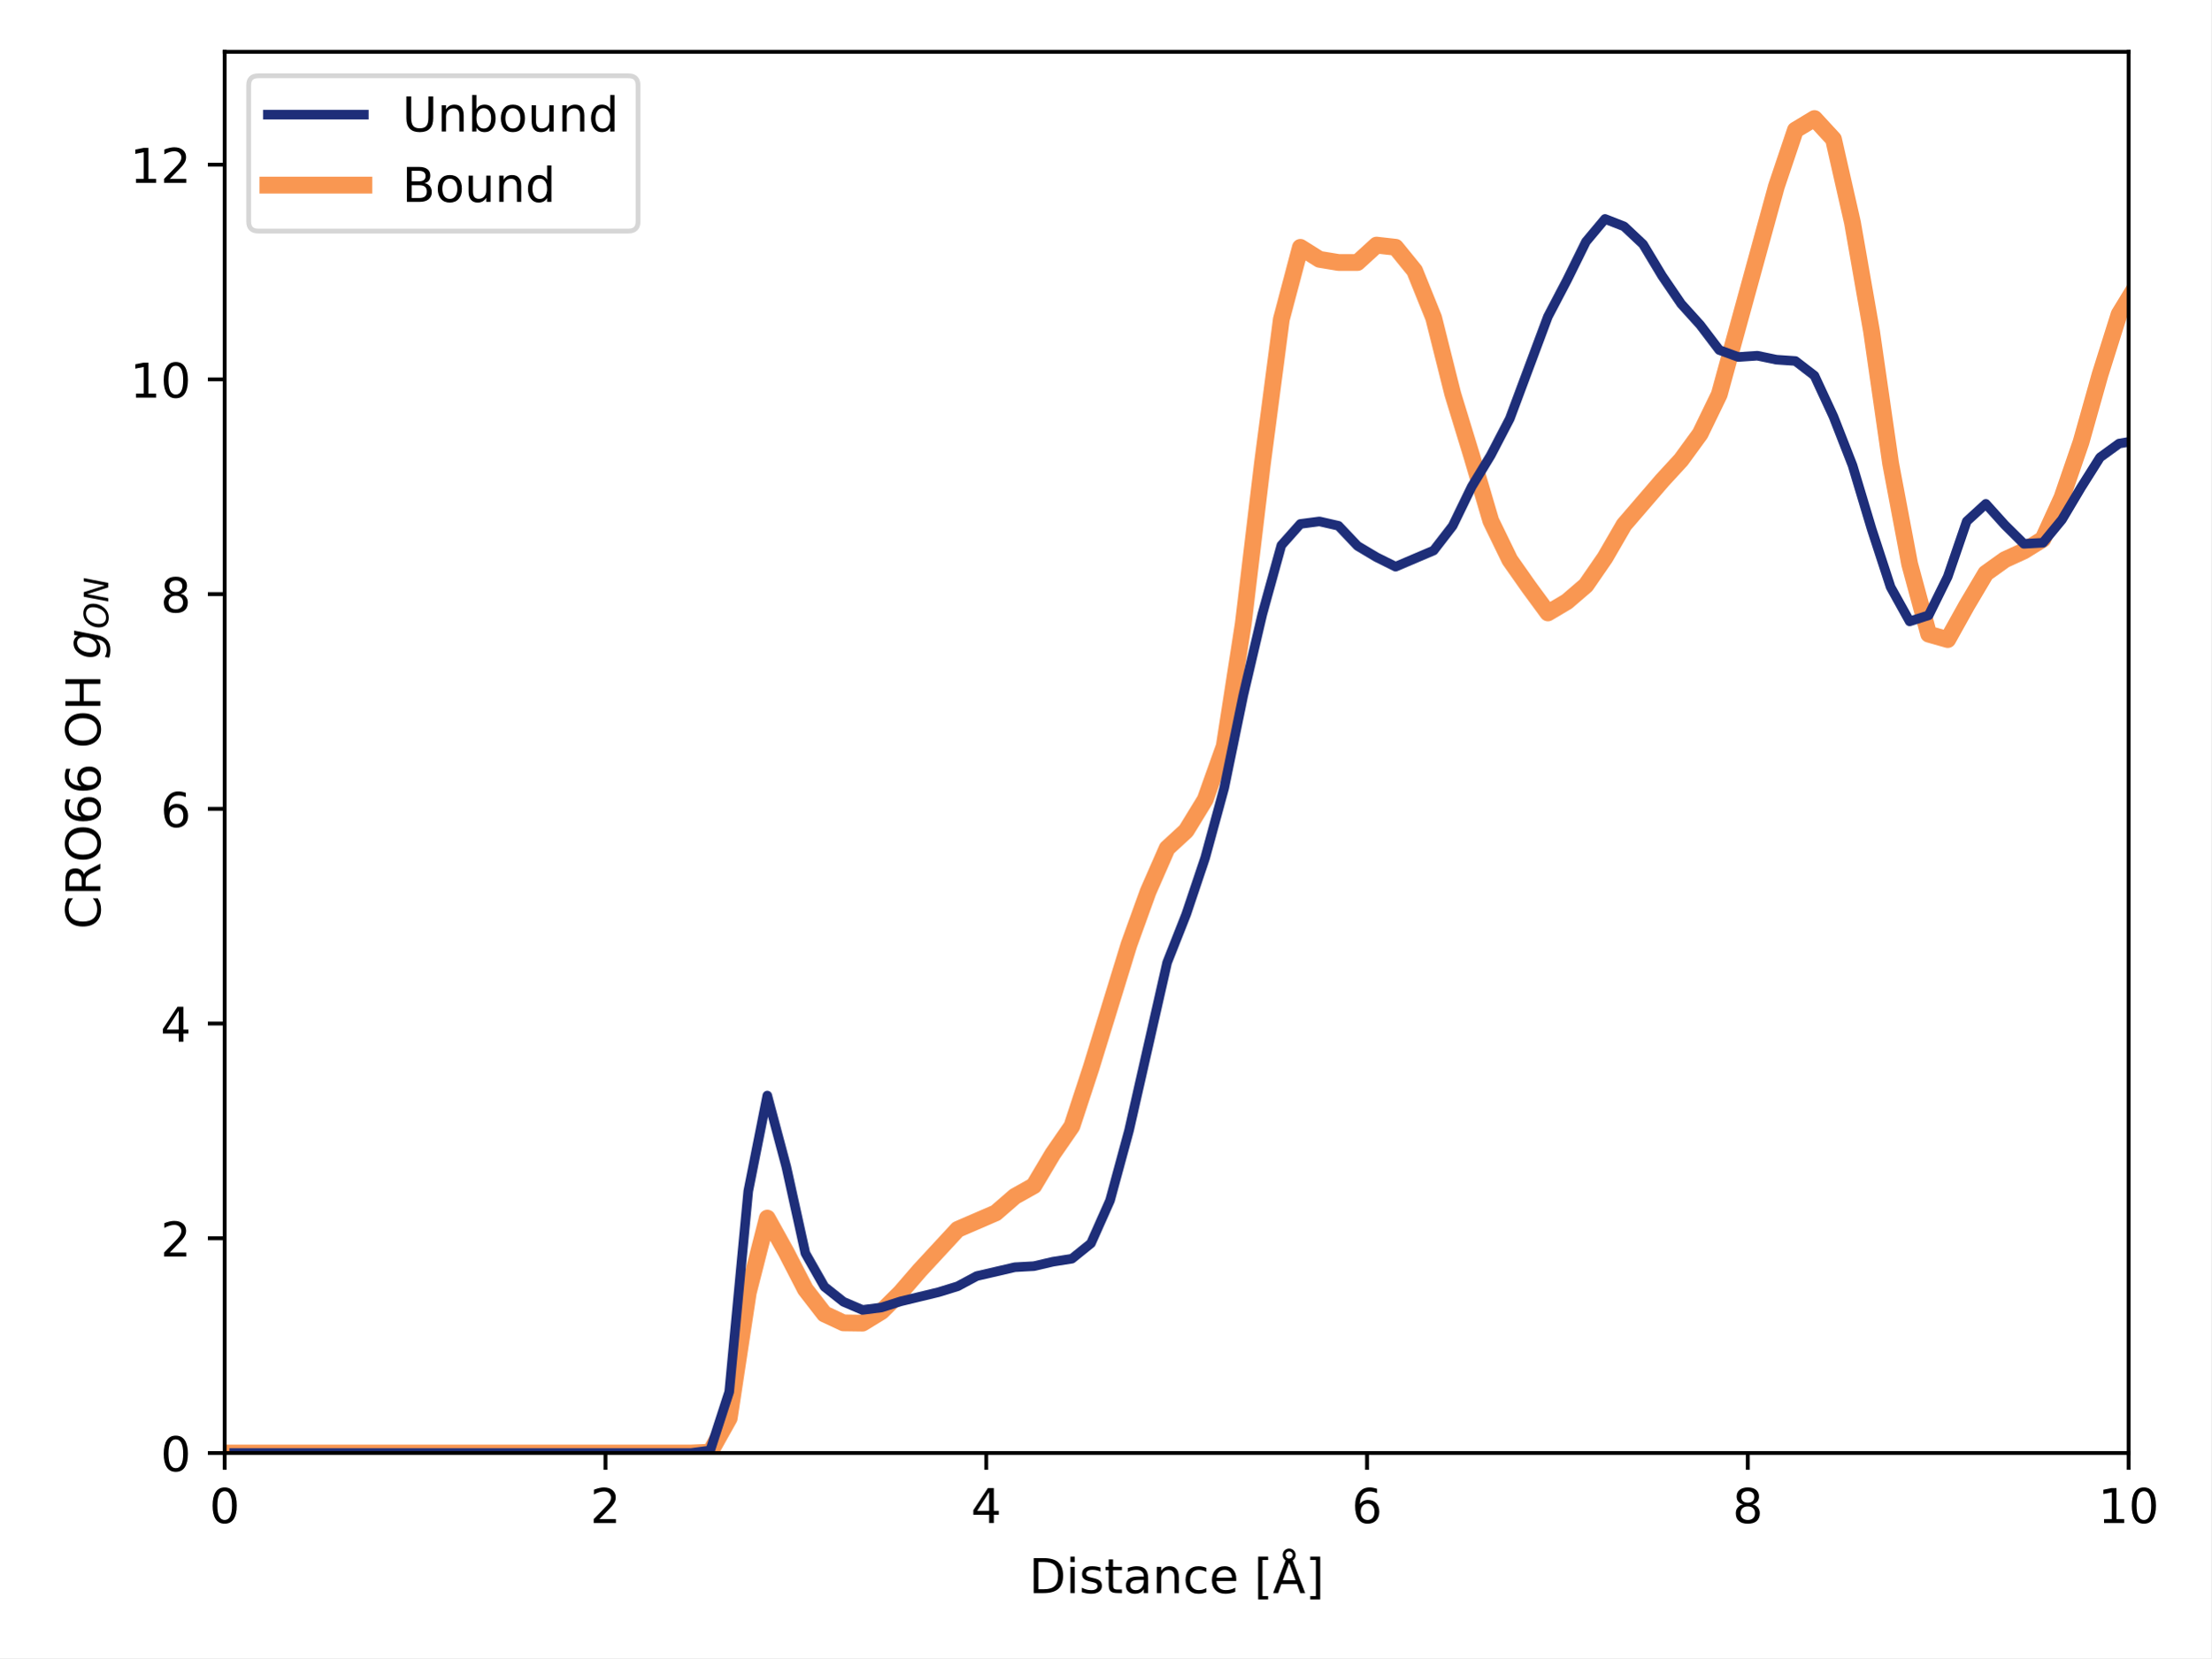
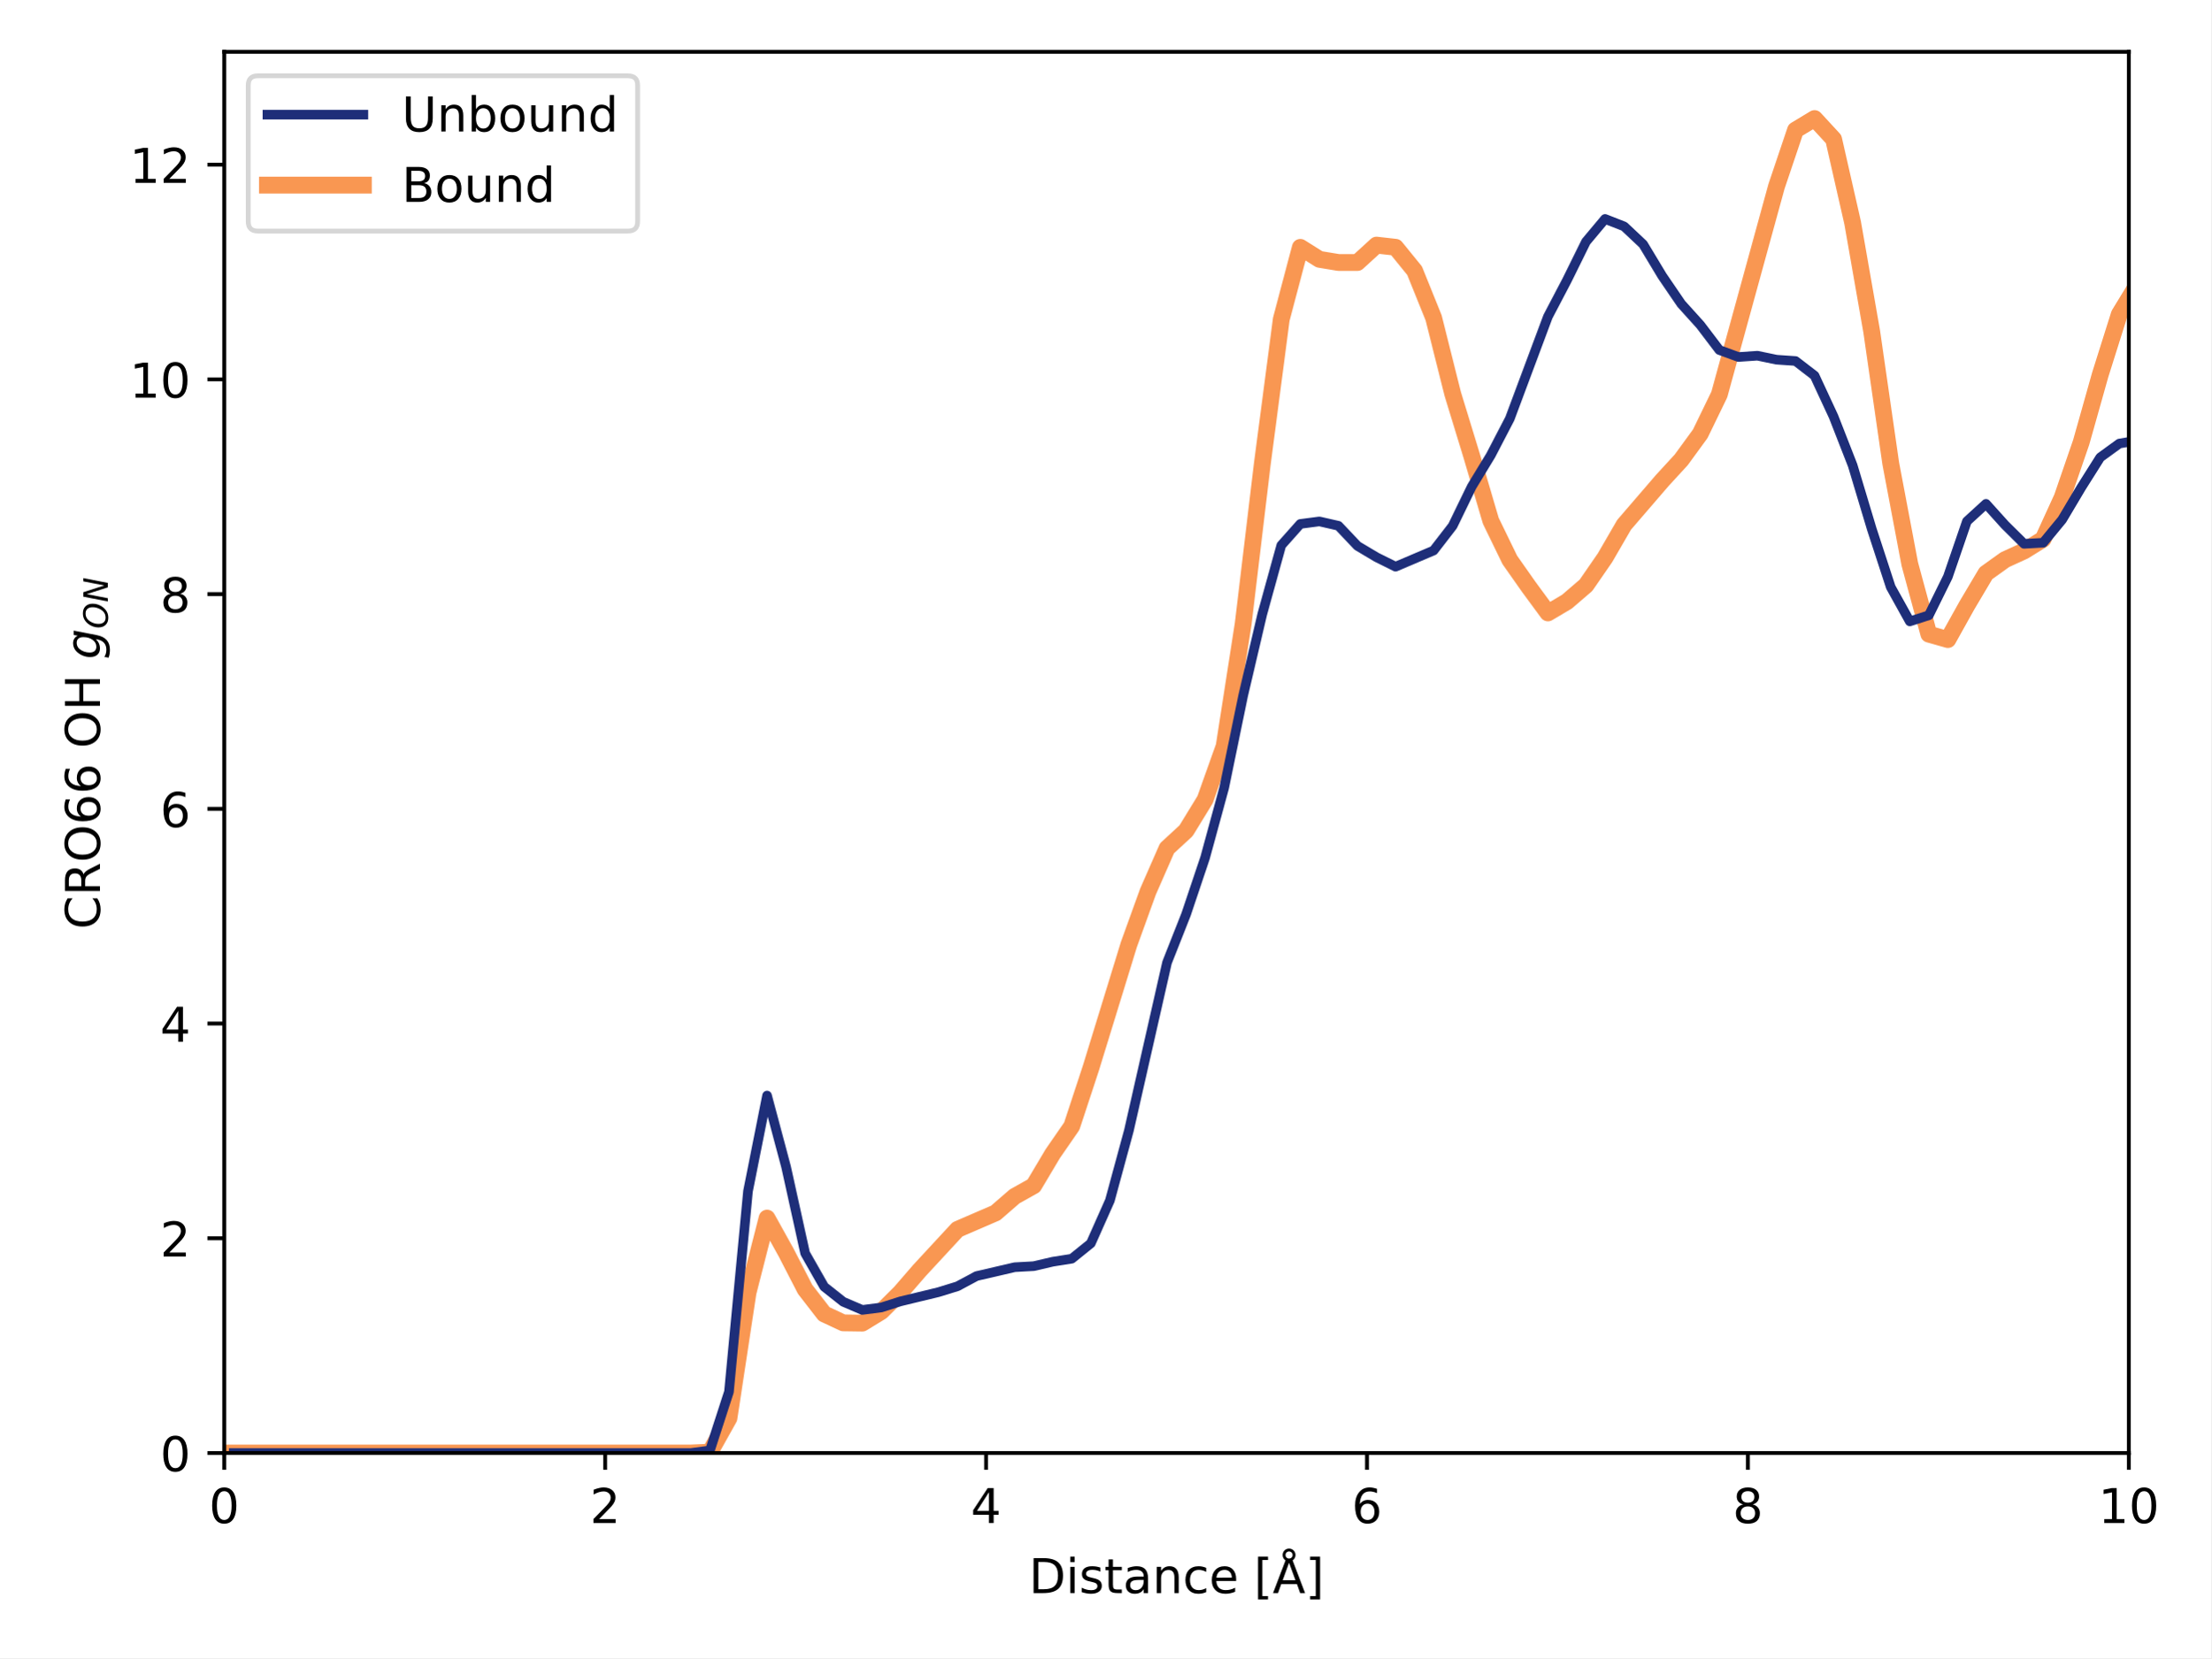
<svg xmlns="http://www.w3.org/2000/svg" xmlns:xlink="http://www.w3.org/1999/xlink" width="460.8pt" height="345.6pt" viewBox="0 0 460.8 345.6" version="1.1">
  <defs>
    <style type="text/css">*{stroke-linejoin: round; stroke-linecap: butt}</style>
  </defs>
  <g id="figure_1">
    <g id="patch_1">
      <path d="M 0 345.6  L 460.8 345.6  L 460.8 0  L 0 0  z " style="fill: #ffffff" />
    </g>
    <g id="axes_1">
      <g id="patch_2">
-         <path d="M 46.82 302.853  L 443.61 302.853  L 443.61 10.8  L 46.82 10.8  z " style="fill: #ffffff" />
+         <path d="M 46.73 302.853  L 443.655 302.853  L 443.655 10.8  L 46.73 10.8  z " style="fill: #ffffff" />
      </g>
      <g id="line2d_1">
-         <path d="M 48.804 302.853  L 144.034 302.853  L 148.001 302.691  L 151.969 295.59  L 155.937 269.451  L 159.905 253.896  L 163.873 261.054  L 167.841 268.748  L 171.809 273.872  L 175.777 275.728  L 179.745 275.786  L 183.713 273.362  L 187.68 269.406  L 191.648 264.818  L 199.584 256.239  L 207.52 252.809  L 211.488 249.364  L 215.456 247.143  L 219.424 240.471  L 223.392 234.728  L 227.359 222.662  L 235.295 196.847  L 239.263 185.861  L 243.231 176.808  L 247.199 173.15  L 251.167 166.668  L 255.135 155.528  L 259.103 130.009  L 263.071 96.799  L 267.038 66.546  L 271.006 51.552  L 274.974 54.046  L 278.942 54.707  L 282.91 54.711  L 286.878 51.084  L 290.846 51.534  L 294.814 56.42  L 298.782 66.252  L 302.75 82.074  L 306.717 95.043  L 310.685 108.543  L 314.653 116.707  L 318.621 122.355  L 322.589 127.751  L 326.557 125.397  L 330.525 121.986  L 334.493 116.233  L 338.461 109.383  L 346.396 100.162  L 350.364 95.84  L 354.332 90.398  L 358.3 82.219  L 370.204 38.876  L 374.172 27.103  L 378.14 24.707  L 382.108 29.012  L 386.075 46.445  L 390.043 69.092  L 394.011 96.589  L 397.979 117.565  L 401.947 132.181  L 405.915 133.302  L 409.883 126.18  L 413.851 119.491  L 417.819 116.648  L 421.787 114.833  L 425.754 112.37  L 429.722 103.692  L 433.69 92.163  L 437.658 78.082  L 441.626 65.497  L 445.594 58.989  L 449.562 60.57  L 453.53 67.476  L 457.498 75.837  L 461.466 83.194  L 461.8 83.324  L 461.8 83.324  " clip-path="url(#p60ccd5b3e9)" style="fill: none; stroke: #f99752; stroke-width: 3.5; stroke-linecap: square" />
+         <path d="M 48.715 302.853  L 143.977 302.853  L 147.946 302.691  L 151.915 295.59  L 155.884 269.451  L 159.854 253.896  L 163.823 261.054  L 167.792 268.748  L 171.761 273.872  L 175.731 275.728  L 179.7 275.786  L 183.669 273.362  L 187.638 269.406  L 191.608 264.818  L 199.546 256.239  L 207.485 252.809  L 211.454 249.364  L 215.423 247.143  L 219.392 240.471  L 223.362 234.728  L 227.331 222.662  L 235.269 196.847  L 239.239 185.861  L 243.208 176.808  L 247.177 173.15  L 251.146 166.668  L 255.116 155.528  L 259.085 130.009  L 263.054 96.799  L 267.023 66.546  L 270.993 51.552  L 274.962 54.046  L 278.931 54.707  L 282.9 54.711  L 286.87 51.084  L 290.839 51.534  L 294.808 56.42  L 298.777 66.252  L 302.747 82.074  L 306.716 95.043  L 310.685 108.543  L 314.654 116.707  L 318.624 122.355  L 322.593 127.751  L 326.562 125.397  L 330.531 121.986  L 334.501 116.233  L 338.47 109.383  L 346.408 100.162  L 350.378 95.84  L 354.347 90.398  L 358.316 82.219  L 370.224 38.876  L 374.193 27.103  L 378.162 24.707  L 382.132 29.012  L 386.101 46.445  L 390.07 69.092  L 394.039 96.589  L 398.009 117.565  L 401.978 132.181  L 405.947 133.302  L 409.916 126.18  L 413.886 119.491  L 417.855 116.648  L 421.824 114.833  L 425.793 112.37  L 429.763 103.692  L 433.732 92.163  L 437.701 78.082  L 441.67 65.497  L 445.64 58.989  L 449.609 60.57  L 453.578 67.476  L 457.547 75.837  L 461.517 83.194  L 461.8 83.304  L 461.8 83.304  " clip-path="url(#pf734e9666b)" style="fill: none; stroke: #f99752; stroke-width: 3.5; stroke-linecap: square" />
      </g>
      <g id="matplotlib.axis_1">
        <g id="xtick_1">
          <g id="line2d_2">
            <defs>
-               <path id="mef17fa204d" d="M 0 0  L 0 3.5  " style="stroke: #000000; stroke-width: 0.8" />
-             </defs>
-             <g>
-               <use xlink:href="#mef17fa204d" x="46.82" y="302.853" style="stroke: #000000; stroke-width: 0.8" />
+               <path id="m12dbebe181" d="M 0 0  L 0 3.5  " style="stroke: #000000; stroke-width: 0.8" />
+             </defs>
+             <g>
+               <use xlink:href="#m12dbebe181" x="46.73" y="302.853" style="stroke: #000000; stroke-width: 0.8" />
            </g>
          </g>
          <g id="text_1">
-             <g transform="translate(43.63875 317.4509) scale(0.1 -0.1)">
+             <g transform="translate(43.54875 317.4509) scale(0.1 -0.1)">
              <defs>
                <path id="DejaVuSans-30" d="M 2034 4250  Q 1547 4250 1301 3770  Q 1056 3291 1056 2328  Q 1056 1369 1301 889  Q 1547 409 2034 409  Q 2525 409 2770 889  Q 3016 1369 3016 2328  Q 3016 3291 2770 3770  Q 2525 4250 2034 4250  z M 2034 4750  Q 2819 4750 3233 4129  Q 3647 3509 3647 2328  Q 3647 1150 3233 529  Q 2819 -91 2034 -91  Q 1250 -91 836 529  Q 422 1150 422 2328  Q 422 3509 836 4129  Q 1250 4750 2034 4750  z " transform="scale(0.015625)" />
              </defs>
              <use xlink:href="#DejaVuSans-30" />
            </g>
          </g>
        </g>
        <g id="xtick_2">
          <g id="line2d_3">
            <g>
-               <use xlink:href="#mef17fa204d" x="126.178" y="302.853" style="stroke: #000000; stroke-width: 0.8" />
+               <use xlink:href="#m12dbebe181" x="126.115" y="302.853" style="stroke: #000000; stroke-width: 0.8" />
            </g>
          </g>
          <g id="text_2">
-             <g transform="translate(122.9968 317.4509) scale(0.1 -0.1)">
+             <g transform="translate(122.9338 317.4509) scale(0.1 -0.1)">
              <defs>
                <path id="DejaVuSans-32" d="M 1228 531  L 3431 531  L 3431 0  L 469 0  L 469 531  Q 828 903 1448 1529  Q 2069 2156 2228 2338  Q 2531 2678 2651 2914  Q 2772 3150 2772 3378  Q 2772 3750 2511 3984  Q 2250 4219 1831 4219  Q 1534 4219 1204 4116  Q 875 4013 500 3803  L 500 4441  Q 881 4594 1212 4672  Q 1544 4750 1819 4750  Q 2544 4750 2975 4387  Q 3406 4025 3406 3419  Q 3406 3131 3298 2873  Q 3191 2616 2906 2266  Q 2828 2175 2409 1742  Q 1991 1309 1228 531  z " transform="scale(0.015625)" />
              </defs>
              <use xlink:href="#DejaVuSans-32" />
            </g>
          </g>
        </g>
        <g id="xtick_3">
          <g id="line2d_4">
            <g>
-               <use xlink:href="#mef17fa204d" x="205.536" y="302.853" style="stroke: #000000; stroke-width: 0.8" />
+               <use xlink:href="#m12dbebe181" x="205.5" y="302.853" style="stroke: #000000; stroke-width: 0.8" />
            </g>
          </g>
          <g id="text_3">
-             <g transform="translate(202.3547 317.4509) scale(0.1 -0.1)">
+             <g transform="translate(202.3187 317.4509) scale(0.1 -0.1)">
              <defs>
                <path id="DejaVuSans-34" d="M 2419 4116  L 825 1625  L 2419 1625  L 2419 4116  z M 2253 4666  L 3047 4666  L 3047 1625  L 3713 1625  L 3713 1100  L 3047 1100  L 3047 0  L 2419 0  L 2419 1100  L 313 1100  L 313 1709  L 2253 4666  z " transform="scale(0.015625)" />
              </defs>
              <use xlink:href="#DejaVuSans-34" />
            </g>
          </g>
        </g>
        <g id="xtick_4">
          <g id="line2d_5">
            <g>
-               <use xlink:href="#mef17fa204d" x="284.894" y="302.853" style="stroke: #000000; stroke-width: 0.8" />
+               <use xlink:href="#m12dbebe181" x="284.885" y="302.853" style="stroke: #000000; stroke-width: 0.8" />
            </g>
          </g>
          <g id="text_4">
-             <g transform="translate(281.7128 317.4509) scale(0.1 -0.1)">
+             <g transform="translate(281.7038 317.4509) scale(0.1 -0.1)">
              <defs>
                <path id="DejaVuSans-36" d="M 2113 2584  Q 1688 2584 1439 2293  Q 1191 2003 1191 1497  Q 1191 994 1439 701  Q 1688 409 2113 409  Q 2538 409 2786 701  Q 3034 994 3034 1497  Q 3034 2003 2786 2293  Q 2538 2584 2113 2584  z M 3366 4563  L 3366 3988  Q 3128 4100 2886 4159  Q 2644 4219 2406 4219  Q 1781 4219 1451 3797  Q 1122 3375 1075 2522  Q 1259 2794 1537 2939  Q 1816 3084 2150 3084  Q 2853 3084 3261 2657  Q 3669 2231 3669 1497  Q 3669 778 3244 343  Q 2819 -91 2113 -91  Q 1303 -91 875 529  Q 447 1150 447 2328  Q 447 3434 972 4092  Q 1497 4750 2381 4750  Q 2619 4750 2861 4703  Q 3103 4656 3366 4563  z " transform="scale(0.015625)" />
              </defs>
              <use xlink:href="#DejaVuSans-36" />
            </g>
          </g>
        </g>
        <g id="xtick_5">
          <g id="line2d_6">
            <g>
-               <use xlink:href="#mef17fa204d" x="364.252" y="302.853" style="stroke: #000000; stroke-width: 0.8" />
+               <use xlink:href="#m12dbebe181" x="364.27" y="302.853" style="stroke: #000000; stroke-width: 0.8" />
            </g>
          </g>
          <g id="text_5">
-             <g transform="translate(361.0707 317.4509) scale(0.1 -0.1)">
+             <g transform="translate(361.0888 317.4509) scale(0.1 -0.1)">
              <defs>
                <path id="DejaVuSans-38" d="M 2034 2216  Q 1584 2216 1326 1975  Q 1069 1734 1069 1313  Q 1069 891 1326 650  Q 1584 409 2034 409  Q 2484 409 2743 651  Q 3003 894 3003 1313  Q 3003 1734 2745 1975  Q 2488 2216 2034 2216  z M 1403 2484  Q 997 2584 770 2862  Q 544 3141 544 3541  Q 544 4100 942 4425  Q 1341 4750 2034 4750  Q 2731 4750 3128 4425  Q 3525 4100 3525 3541  Q 3525 3141 3298 2862  Q 3072 2584 2669 2484  Q 3125 2378 3379 2068  Q 3634 1759 3634 1313  Q 3634 634 3220 271  Q 2806 -91 2034 -91  Q 1263 -91 848 271  Q 434 634 434 1313  Q 434 1759 690 2068  Q 947 2378 1403 2484  z M 1172 3481  Q 1172 3119 1398 2916  Q 1625 2713 2034 2713  Q 2441 2713 2670 2916  Q 2900 3119 2900 3481  Q 2900 3844 2670 4047  Q 2441 4250 2034 4250  Q 1625 4250 1398 4047  Q 1172 3844 1172 3481  z " transform="scale(0.015625)" />
              </defs>
              <use xlink:href="#DejaVuSans-38" />
            </g>
          </g>
        </g>
        <g id="xtick_6">
          <g id="line2d_7">
            <g>
-               <use xlink:href="#mef17fa204d" x="443.61" y="302.853" style="stroke: #000000; stroke-width: 0.8" />
+               <use xlink:href="#m12dbebe181" x="443.655" y="302.853" style="stroke: #000000; stroke-width: 0.8" />
            </g>
          </g>
          <g id="text_6">
-             <g transform="translate(437.2475 317.4509) scale(0.1 -0.1)">
+             <g transform="translate(437.2925 317.4509) scale(0.1 -0.1)">
              <defs>
                <path id="DejaVuSans-31" d="M 794 531  L 1825 531  L 1825 4091  L 703 3866  L 703 4441  L 1819 4666  L 2450 4666  L 2450 531  L 3481 531  L 3481 0  L 794 0  L 794 531  z " transform="scale(0.015625)" />
              </defs>
              <use xlink:href="#DejaVuSans-31" />
              <use xlink:href="#DejaVuSans-30" x="63.623" />
            </g>
          </g>
        </g>
        <g id="text_7">
-           <g transform="translate(214.4416 332.0525) scale(0.1 -0.1)">
+           <g transform="translate(214.4191 332.0525) scale(0.1 -0.1)">
            <defs>
              <path id="DejaVuSans-44" d="M 1259 4147  L 1259 519  L 2022 519  Q 2988 519 3436 956  Q 3884 1394 3884 2338  Q 3884 3275 3436 3711  Q 2988 4147 2022 4147  L 1259 4147  z M 628 4666  L 1925 4666  Q 3281 4666 3915 4102  Q 4550 3538 4550 2338  Q 4550 1131 3912 565  Q 3275 0 1925 0  L 628 0  L 628 4666  z " transform="scale(0.015625)" />
              <path id="DejaVuSans-69" d="M 603 3500  L 1178 3500  L 1178 0  L 603 0  L 603 3500  z M 603 4863  L 1178 4863  L 1178 4134  L 603 4134  L 603 4863  z " transform="scale(0.015625)" />
              <path id="DejaVuSans-73" d="M 2834 3397  L 2834 2853  Q 2591 2978 2328 3040  Q 2066 3103 1784 3103  Q 1356 3103 1142 2972  Q 928 2841 928 2578  Q 928 2378 1081 2264  Q 1234 2150 1697 2047  L 1894 2003  Q 2506 1872 2764 1633  Q 3022 1394 3022 966  Q 3022 478 2636 193  Q 2250 -91 1575 -91  Q 1294 -91 989 -36  Q 684 19 347 128  L 347 722  Q 666 556 975 473  Q 1284 391 1588 391  Q 1994 391 2212 530  Q 2431 669 2431 922  Q 2431 1156 2273 1281  Q 2116 1406 1581 1522  L 1381 1569  Q 847 1681 609 1914  Q 372 2147 372 2553  Q 372 3047 722 3315  Q 1072 3584 1716 3584  Q 2034 3584 2315 3537  Q 2597 3491 2834 3397  z " transform="scale(0.015625)" />
              <path id="DejaVuSans-74" d="M 1172 4494  L 1172 3500  L 2356 3500  L 2356 3053  L 1172 3053  L 1172 1153  Q 1172 725 1289 603  Q 1406 481 1766 481  L 2356 481  L 2356 0  L 1766 0  Q 1100 0 847 248  Q 594 497 594 1153  L 594 3053  L 172 3053  L 172 3500  L 594 3500  L 594 4494  L 1172 4494  z " transform="scale(0.015625)" />
              <path id="DejaVuSans-61" d="M 2194 1759  Q 1497 1759 1228 1600  Q 959 1441 959 1056  Q 959 750 1161 570  Q 1363 391 1709 391  Q 2188 391 2477 730  Q 2766 1069 2766 1631  L 2766 1759  L 2194 1759  z M 3341 1997  L 3341 0  L 2766 0  L 2766 531  Q 2569 213 2275 61  Q 1981 -91 1556 -91  Q 1019 -91 701 211  Q 384 513 384 1019  Q 384 1609 779 1909  Q 1175 2209 1959 2209  L 2766 2209  L 2766 2266  Q 2766 2663 2505 2880  Q 2244 3097 1772 3097  Q 1472 3097 1187 3025  Q 903 2953 641 2809  L 641 3341  Q 956 3463 1253 3523  Q 1550 3584 1831 3584  Q 2591 3584 2966 3190  Q 3341 2797 3341 1997  z " transform="scale(0.015625)" />
              <path id="DejaVuSans-6e" d="M 3513 2113  L 3513 0  L 2938 0  L 2938 2094  Q 2938 2591 2744 2837  Q 2550 3084 2163 3084  Q 1697 3084 1428 2787  Q 1159 2491 1159 1978  L 1159 0  L 581 0  L 581 3500  L 1159 3500  L 1159 2956  Q 1366 3272 1645 3428  Q 1925 3584 2291 3584  Q 2894 3584 3203 3211  Q 3513 2838 3513 2113  z " transform="scale(0.015625)" />
              <path id="DejaVuSans-63" d="M 3122 3366  L 3122 2828  Q 2878 2963 2633 3030  Q 2388 3097 2138 3097  Q 1578 3097 1268 2742  Q 959 2388 959 1747  Q 959 1106 1268 751  Q 1578 397 2138 397  Q 2388 397 2633 464  Q 2878 531 3122 666  L 3122 134  Q 2881 22 2623 -34  Q 2366 -91 2075 -91  Q 1284 -91 818 406  Q 353 903 353 1747  Q 353 2603 823 3093  Q 1294 3584 2113 3584  Q 2378 3584 2631 3529  Q 2884 3475 3122 3366  z " transform="scale(0.015625)" />
              <path id="DejaVuSans-65" d="M 3597 1894  L 3597 1613  L 953 1613  Q 991 1019 1311 708  Q 1631 397 2203 397  Q 2534 397 2845 478  Q 3156 559 3463 722  L 3463 178  Q 3153 47 2828 -22  Q 2503 -91 2169 -91  Q 1331 -91 842 396  Q 353 884 353 1716  Q 353 2575 817 3079  Q 1281 3584 2069 3584  Q 2775 3584 3186 3129  Q 3597 2675 3597 1894  z M 3022 2063  Q 3016 2534 2758 2815  Q 2500 3097 2075 3097  Q 1594 3097 1305 2825  Q 1016 2553 972 2059  L 3022 2063  z " transform="scale(0.015625)" />
              <path id="DejaVuSans-20" transform="scale(0.015625)" />
              <path id="DejaVuSans-5b" d="M 550 4863  L 1875 4863  L 1875 4416  L 1125 4416  L 1125 -397  L 1875 -397  L 1875 -844  L 550 -844  L 550 4863  z " transform="scale(0.015625)" />
              <path id="DejaVuSans-c5" d="M 2663 5081  Q 2663 5278 2523 5417  Q 2384 5556 2188 5556  Q 1988 5556 1852 5420  Q 1716 5284 1716 5081  Q 1716 4884 1853 4746  Q 1991 4609 2188 4609  Q 2384 4609 2523 4746  Q 2663 4884 2663 5081  z M 2188 4044  L 1338 1722  L 3041 1722  L 2188 4044  z M 1716 4366  Q 1525 4494 1428 4673  Q 1331 4853 1331 5081  Q 1331 5441 1579 5691  Q 1828 5941 2188 5941  Q 2544 5941 2795 5689  Q 3047 5438 3047 5081  Q 3047 4863 2948 4678  Q 2850 4494 2663 4366  L 4325 0  L 3669 0  L 3244 1197  L 1141 1197  L 716 0  L 50 0  L 1716 4366  z " transform="scale(0.015625)" />
              <path id="DejaVuSans-5d" d="M 1947 4863  L 1947 -844  L 622 -844  L 622 -397  L 1369 -397  L 1369 4416  L 622 4416  L 622 4863  L 1947 4863  z " transform="scale(0.015625)" />
            </defs>
            <use xlink:href="#DejaVuSans-44" />
            <use xlink:href="#DejaVuSans-69" x="77.002" />
            <use xlink:href="#DejaVuSans-73" x="104.785" />
            <use xlink:href="#DejaVuSans-74" x="156.885" />
            <use xlink:href="#DejaVuSans-61" x="196.094" />
            <use xlink:href="#DejaVuSans-6e" x="257.373" />
            <use xlink:href="#DejaVuSans-63" x="320.752" />
            <use xlink:href="#DejaVuSans-65" x="375.732" />
            <use xlink:href="#DejaVuSans-20" x="437.256" />
            <use xlink:href="#DejaVuSans-5b" x="469.043" />
            <use xlink:href="#DejaVuSans-c5" x="508.057" />
            <use xlink:href="#DejaVuSans-5d" x="576.465" />
          </g>
        </g>
      </g>
      <g id="matplotlib.axis_2">
        <g id="ytick_1">
          <g id="line2d_8">
            <defs>
-               <path id="mc70786d4f3" d="M 0 0  L -3.5 0  " style="stroke: #000000; stroke-width: 0.8" />
-             </defs>
-             <g>
-               <use xlink:href="#mc70786d4f3" x="46.82" y="302.853" style="stroke: #000000; stroke-width: 0.8" />
+               <path id="m1a8af33cd5" d="M 0 0  L -3.5 0  " style="stroke: #000000; stroke-width: 0.8" />
+             </defs>
+             <g>
+               <use xlink:href="#m1a8af33cd5" x="46.73" y="302.853" style="stroke: #000000; stroke-width: 0.8" />
            </g>
          </g>
          <g id="text_8">
-             <g transform="translate(33.4575 306.6517) scale(0.1 -0.1)">
+             <g transform="translate(33.3675 306.6517) scale(0.1 -0.1)">
              <use xlink:href="#DejaVuSans-30" />
            </g>
          </g>
        </g>
        <g id="ytick_2">
          <g id="line2d_9">
            <g>
-               <use xlink:href="#mc70786d4f3" x="46.82" y="258.096" style="stroke: #000000; stroke-width: 0.8" />
+               <use xlink:href="#m1a8af33cd5" x="46.73" y="258.096" style="stroke: #000000; stroke-width: 0.8" />
            </g>
          </g>
          <g id="text_9">
-             <g transform="translate(33.4575 261.895) scale(0.1 -0.1)">
+             <g transform="translate(33.3675 261.895) scale(0.1 -0.1)">
              <use xlink:href="#DejaVuSans-32" />
            </g>
          </g>
        </g>
        <g id="ytick_3">
          <g id="line2d_10">
            <g>
-               <use xlink:href="#mc70786d4f3" x="46.82" y="213.339" style="stroke: #000000; stroke-width: 0.8" />
+               <use xlink:href="#m1a8af33cd5" x="46.73" y="213.339" style="stroke: #000000; stroke-width: 0.8" />
            </g>
          </g>
          <g id="text_10">
-             <g transform="translate(33.4575 217.1382) scale(0.1 -0.1)">
+             <g transform="translate(33.3675 217.1382) scale(0.1 -0.1)">
              <use xlink:href="#DejaVuSans-34" />
            </g>
          </g>
        </g>
        <g id="ytick_4">
          <g id="line2d_11">
            <g>
-               <use xlink:href="#mc70786d4f3" x="46.82" y="168.582" style="stroke: #000000; stroke-width: 0.8" />
+               <use xlink:href="#m1a8af33cd5" x="46.73" y="168.582" style="stroke: #000000; stroke-width: 0.8" />
            </g>
          </g>
          <g id="text_11">
-             <g transform="translate(33.4575 172.3815) scale(0.1 -0.1)">
+             <g transform="translate(33.3675 172.3815) scale(0.1 -0.1)">
              <use xlink:href="#DejaVuSans-36" />
            </g>
          </g>
        </g>
        <g id="ytick_5">
          <g id="line2d_12">
            <g>
-               <use xlink:href="#mc70786d4f3" x="46.82" y="123.826" style="stroke: #000000; stroke-width: 0.8" />
+               <use xlink:href="#m1a8af33cd5" x="46.73" y="123.826" style="stroke: #000000; stroke-width: 0.8" />
            </g>
          </g>
          <g id="text_12">
-             <g transform="translate(33.4575 127.6248) scale(0.1 -0.1)">
+             <g transform="translate(33.3675 127.6248) scale(0.1 -0.1)">
              <use xlink:href="#DejaVuSans-38" />
            </g>
          </g>
        </g>
        <g id="ytick_6">
          <g id="line2d_13">
            <g>
-               <use xlink:href="#mc70786d4f3" x="46.82" y="79.069" style="stroke: #000000; stroke-width: 0.8" />
+               <use xlink:href="#m1a8af33cd5" x="46.73" y="79.069" style="stroke: #000000; stroke-width: 0.8" />
            </g>
          </g>
          <g id="text_13">
-             <g transform="translate(27.095 82.86804) scale(0.1 -0.1)">
+             <g transform="translate(27.005 82.86804) scale(0.1 -0.1)">
              <use xlink:href="#DejaVuSans-31" />
              <use xlink:href="#DejaVuSans-30" x="63.623" />
            </g>
          </g>
        </g>
        <g id="ytick_7">
          <g id="line2d_14">
            <g>
-               <use xlink:href="#mc70786d4f3" x="46.82" y="34.312" style="stroke: #000000; stroke-width: 0.8" />
+               <use xlink:href="#m1a8af33cd5" x="46.73" y="34.312" style="stroke: #000000; stroke-width: 0.8" />
            </g>
          </g>
          <g id="text_14">
-             <g transform="translate(27.095 38.11131) scale(0.1 -0.1)">
+             <g transform="translate(27.005 38.11131) scale(0.1 -0.1)">
              <use xlink:href="#DejaVuSans-31" />
              <use xlink:href="#DejaVuSans-32" x="63.623" />
            </g>
          </g>
        </g>
        <g id="text_15">
-           <g transform="translate(20.995 193.6763) rotate(-90) scale(0.1 -0.1)">
+           <g transform="translate(20.905 193.6763) rotate(-90) scale(0.1 -0.1)">
            <defs>
              <path id="DejaVuSans-43" d="M 4122 4306  L 4122 3641  Q 3803 3938 3442 4084  Q 3081 4231 2675 4231  Q 1875 4231 1450 3742  Q 1025 3253 1025 2328  Q 1025 1406 1450 917  Q 1875 428 2675 428  Q 3081 428 3442 575  Q 3803 722 4122 1019  L 4122 359  Q 3791 134 3420 21  Q 3050 -91 2638 -91  Q 1578 -91 968 557  Q 359 1206 359 2328  Q 359 3453 968 4101  Q 1578 4750 2638 4750  Q 3056 4750 3426 4639  Q 3797 4528 4122 4306  z " transform="scale(0.015625)" />
              <path id="DejaVuSans-52" d="M 2841 2188  Q 3044 2119 3236 1894  Q 3428 1669 3622 1275  L 4263 0  L 3584 0  L 2988 1197  Q 2756 1666 2539 1819  Q 2322 1972 1947 1972  L 1259 1972  L 1259 0  L 628 0  L 628 4666  L 2053 4666  Q 2853 4666 3247 4331  Q 3641 3997 3641 3322  Q 3641 2881 3436 2590  Q 3231 2300 2841 2188  z M 1259 4147  L 1259 2491  L 2053 2491  Q 2509 2491 2742 2702  Q 2975 2913 2975 3322  Q 2975 3731 2742 3939  Q 2509 4147 2053 4147  L 1259 4147  z " transform="scale(0.015625)" />
              <path id="DejaVuSans-4f" d="M 2522 4238  Q 1834 4238 1429 3725  Q 1025 3213 1025 2328  Q 1025 1447 1429 934  Q 1834 422 2522 422  Q 3209 422 3611 934  Q 4013 1447 4013 2328  Q 4013 3213 3611 3725  Q 3209 4238 2522 4238  z M 2522 4750  Q 3503 4750 4090 4092  Q 4678 3434 4678 2328  Q 4678 1225 4090 567  Q 3503 -91 2522 -91  Q 1538 -91 948 565  Q 359 1222 359 2328  Q 359 3434 948 4092  Q 1538 4750 2522 4750  z " transform="scale(0.015625)" />
              <path id="DejaVuSans-48" d="M 628 4666  L 1259 4666  L 1259 2753  L 3553 2753  L 3553 4666  L 4184 4666  L 4184 0  L 3553 0  L 3553 2222  L 1259 2222  L 1259 0  L 628 0  L 628 4666  z " transform="scale(0.015625)" />
              <path id="DejaVuSans-Oblique-67" d="M 3816 3500  L 3219 434  Q 3047 -456 2561 -893  Q 2075 -1331 1253 -1331  Q 950 -1331 690 -1286  Q 431 -1241 206 -1147  L 313 -588  Q 525 -725 762 -790  Q 1000 -856 1269 -856  Q 1816 -856 2167 -557  Q 2519 -259 2631 300  L 2681 563  Q 2441 288 2122 144  Q 1803 0 1434 0  Q 903 0 598 351  Q 294 703 294 1319  Q 294 1803 478 2267  Q 663 2731 997 3091  Q 1219 3328 1514 3456  Q 1809 3584 2131 3584  Q 2484 3584 2746 3420  Q 3009 3256 3138 2956  L 3238 3500  L 3816 3500  z M 2950 2216  Q 2950 2641 2750 2872  Q 2550 3103 2181 3103  Q 1953 3103 1747 3012  Q 1541 2922 1394 2759  Q 1156 2491 1023 2127  Q 891 1763 891 1375  Q 891 944 1092 712  Q 1294 481 1672 481  Q 2219 481 2584 976  Q 2950 1472 2950 2216  z " transform="scale(0.015625)" />
              <path id="DejaVuSans-Oblique-4f" d="M 2919 4238  Q 2400 4238 2003 3986  Q 1606 3734 1313 3219  Q 1125 2891 1026 2522  Q 928 2153 928 1778  Q 928 1128 1239 775  Q 1550 422 2119 422  Q 2631 422 3032 676  Q 3434 931 3719 1434  Q 3909 1772 4009 2142  Q 4109 2513 4109 2881  Q 4109 3528 3796 3883  Q 3484 4238 2919 4238  z M 2100 -91  Q 1241 -91 748 418  Q 256 928 256 1813  Q 256 2319 448 2847  Q 641 3375 978 3788  Q 1375 4272 1862 4511  Q 2350 4750 2938 4750  Q 3794 4750 4287 4245  Q 4781 3741 4781 2869  Q 4781 2331 4593 1812  Q 4406 1294 4056 872  Q 3656 384 3173 146  Q 2691 -91 2100 -91  z " transform="scale(0.015625)" />
              <path id="DejaVuSans-Oblique-4e" d="M 1081 4666  L 1931 4666  L 3219 666  L 4000 4666  L 4616 4666  L 3706 0  L 2853 0  L 1569 4025  L 788 0  L 172 0  L 1081 4666  z " transform="scale(0.015625)" />
            </defs>
            <use xlink:href="#DejaVuSans-43" transform="translate(0 0.78125)" />
            <use xlink:href="#DejaVuSans-52" transform="translate(69.82422 0.78125)" />
            <use xlink:href="#DejaVuSans-4f" transform="translate(139.3066 0.78125)" />
            <use xlink:href="#DejaVuSans-36" transform="translate(218.0176 0.78125)" />
            <use xlink:href="#DejaVuSans-36" transform="translate(281.6406 0.78125)" />
            <use xlink:href="#DejaVuSans-20" transform="translate(345.2637 0.78125)" />
            <use xlink:href="#DejaVuSans-4f" transform="translate(377.0508 0.78125)" />
            <use xlink:href="#DejaVuSans-48" transform="translate(455.7617 0.78125)" />
            <use xlink:href="#DejaVuSans-20" transform="translate(530.957 0.78125)" />
            <use xlink:href="#DejaVuSans-Oblique-67" transform="translate(562.7441 0.78125)" />
            <use xlink:href="#DejaVuSans-Oblique-4f" transform="translate(626.2207 -15.625) scale(0.7)" />
            <use xlink:href="#DejaVuSans-Oblique-4e" transform="translate(681.3184 -15.625) scale(0.7)" />
          </g>
        </g>
      </g>
      <g id="line2d_15">
-         <path d="M 48.804 302.853  L 144.034 302.853  L 148.001 302.324  L 151.969 290.088  L 155.937 248.281  L 159.905 228.348  L 163.873 243.219  L 167.841 261.212  L 171.809 268.187  L 175.777 271.331  L 179.745 273.031  L 183.713 272.521  L 187.68 271.251  L 195.616 269.328  L 199.584 268.1  L 203.552 265.974  L 211.488 264.129  L 215.456 263.908  L 219.424 262.984  L 223.392 262.354  L 227.359 259.155  L 231.327 250.232  L 235.295 235.623  L 243.231 200.646  L 247.199 190.593  L 251.167 178.776  L 255.135 164.217  L 259.103 144.955  L 263.071 128.03  L 267.038 113.663  L 271.006 109.201  L 274.974 108.675  L 278.942 109.586  L 282.91 113.779  L 286.878 116.143  L 290.846 118.114  L 298.782 114.736  L 302.75 109.598  L 306.717 101.42  L 310.685 94.89  L 314.653 87.255  L 322.589 65.99  L 326.557 58.416  L 330.525 50.372  L 334.493 45.631  L 338.461 47.185  L 342.429 50.919  L 346.396 57.513  L 350.364 63.33  L 354.332 67.726  L 358.3 72.95  L 362.268 74.408  L 366.236 74.137  L 370.204 74.965  L 374.172 75.24  L 378.14 78.295  L 382.108 86.846  L 386.075 97  L 390.043 110.22  L 394.011 122.363  L 397.979 129.511  L 401.947 128.24  L 405.915 120.198  L 409.883 108.648  L 413.851 105.013  L 417.819 109.416  L 421.787 113.347  L 425.754 113.121  L 429.722 108.302  L 433.69 101.62  L 437.658 95.33  L 441.626 92.446  L 445.594 91.767  L 449.562 96.274  L 453.53 100.594  L 457.498 107.44  L 461.466 107.627  L 461.8 107.388  L 461.8 107.388  " clip-path="url(#p60ccd5b3e9)" style="fill: none; stroke: #1e2e79; stroke-width: 2; stroke-linecap: square" />
+         <path d="M 48.715 302.853  L 143.977 302.853  L 147.946 302.324  L 151.915 290.088  L 155.884 248.281  L 159.854 228.348  L 163.823 243.219  L 167.792 261.212  L 171.761 268.187  L 175.731 271.331  L 179.7 273.031  L 183.669 272.521  L 187.638 271.251  L 195.577 269.328  L 199.546 268.1  L 203.515 265.974  L 211.454 264.129  L 215.423 263.908  L 219.392 262.984  L 223.362 262.354  L 227.331 259.155  L 231.3 250.232  L 235.269 235.623  L 243.208 200.646  L 247.177 190.593  L 251.146 178.776  L 255.116 164.217  L 259.085 144.955  L 263.054 128.03  L 267.023 113.663  L 270.993 109.201  L 274.962 108.675  L 278.931 109.586  L 282.9 113.779  L 286.87 116.143  L 290.839 118.114  L 298.777 114.736  L 302.747 109.598  L 306.716 101.42  L 310.685 94.89  L 314.654 87.255  L 322.593 65.99  L 326.562 58.416  L 330.531 50.372  L 334.501 45.631  L 338.47 47.185  L 342.439 50.919  L 346.408 57.513  L 350.378 63.33  L 354.347 67.726  L 358.316 72.95  L 362.285 74.408  L 366.255 74.137  L 370.224 74.965  L 374.193 75.24  L 378.162 78.295  L 382.132 86.846  L 386.101 97  L 390.07 110.22  L 394.039 122.363  L 398.009 129.511  L 401.978 128.24  L 405.947 120.198  L 409.916 108.648  L 413.886 105.013  L 417.855 109.416  L 421.824 113.347  L 425.793 113.121  L 429.763 108.302  L 433.732 101.62  L 437.701 95.33  L 441.67 92.446  L 445.64 91.767  L 449.609 96.274  L 453.578 100.594  L 457.547 107.44  L 461.517 107.627  L 461.8 107.425  L 461.8 107.425  " clip-path="url(#pf734e9666b)" style="fill: none; stroke: #1e2e79; stroke-width: 2; stroke-linecap: square" />
      </g>
      <g id="patch_3">
-         <path d="M 46.82 302.853  L 46.82 10.8  " style="fill: none; stroke: #000000; stroke-width: 0.8; stroke-linejoin: miter; stroke-linecap: square" />
+         <path d="M 46.73 302.853  L 46.73 10.8  " style="fill: none; stroke: #000000; stroke-width: 0.8; stroke-linejoin: miter; stroke-linecap: square" />
      </g>
      <g id="patch_4">
-         <path d="M 443.61 302.853  L 443.61 10.8  " style="fill: none; stroke: #000000; stroke-width: 0.8; stroke-linejoin: miter; stroke-linecap: square" />
+         <path d="M 443.655 302.853  L 443.655 10.8  " style="fill: none; stroke: #000000; stroke-width: 0.8; stroke-linejoin: miter; stroke-linecap: square" />
      </g>
      <g id="patch_5">
-         <path d="M 46.82 302.853  L 443.61 302.853  " style="fill: none; stroke: #000000; stroke-width: 0.8; stroke-linejoin: miter; stroke-linecap: square" />
+         <path d="M 46.73 302.853  L 443.655 302.853  " style="fill: none; stroke: #000000; stroke-width: 0.8; stroke-linejoin: miter; stroke-linecap: square" />
      </g>
      <g id="patch_6">
-         <path d="M 46.82 10.8  L 443.61 10.8  " style="fill: none; stroke: #000000; stroke-width: 0.8; stroke-linejoin: miter; stroke-linecap: square" />
+         <path d="M 46.73 10.8  L 443.655 10.8  " style="fill: none; stroke: #000000; stroke-width: 0.8; stroke-linejoin: miter; stroke-linecap: square" />
      </g>
      <g id="legend_1">
        <g id="patch_7">
-           <path d="M 53.82 48.156  L 130.967 48.156  Q 132.967 48.156 132.967 46.156  L 132.967 17.8  Q 132.967 15.8 130.967 15.8  L 53.82 15.8  Q 51.82 15.8 51.82 17.8  L 51.82 46.156  Q 51.82 48.156 53.82 48.156  z " style="fill: #ffffff; opacity: 0.8; stroke: #cccccc; stroke-linejoin: miter" />
+           <path d="M 53.73 48.156  L 130.877 48.156  Q 132.877 48.156 132.877 46.156  L 132.877 17.8  Q 132.877 15.8 130.877 15.8  L 53.73 15.8  Q 51.73 15.8 51.73 17.8  L 51.73 46.156  Q 51.73 48.156 53.73 48.156  z " style="fill: #ffffff; opacity: 0.8; stroke: #cccccc; stroke-linejoin: miter" />
        </g>
        <g id="line2d_16">
-           <path d="M 55.82 23.898  L 65.82 23.898  L 75.82 23.898  " style="fill: none; stroke: #1e2e79; stroke-width: 2; stroke-linecap: square" />
+           <path d="M 55.73 23.898  L 65.73 23.898  L 75.73 23.898  " style="fill: none; stroke: #1e2e79; stroke-width: 2; stroke-linecap: square" />
        </g>
        <g id="text_16">
-           <g transform="translate(83.82 27.39844) scale(0.1 -0.1)">
+           <g transform="translate(83.73 27.39844) scale(0.1 -0.1)">
            <defs>
              <path id="DejaVuSans-55" d="M 556 4666  L 1191 4666  L 1191 1831  Q 1191 1081 1462 751  Q 1734 422 2344 422  Q 2950 422 3222 751  Q 3494 1081 3494 1831  L 3494 4666  L 4128 4666  L 4128 1753  Q 4128 841 3676 375  Q 3225 -91 2344 -91  Q 1459 -91 1007 375  Q 556 841 556 1753  L 556 4666  z " transform="scale(0.015625)" />
              <path id="DejaVuSans-62" d="M 3116 1747  Q 3116 2381 2855 2742  Q 2594 3103 2138 3103  Q 1681 3103 1420 2742  Q 1159 2381 1159 1747  Q 1159 1113 1420 752  Q 1681 391 2138 391  Q 2594 391 2855 752  Q 3116 1113 3116 1747  z M 1159 2969  Q 1341 3281 1617 3432  Q 1894 3584 2278 3584  Q 2916 3584 3314 3078  Q 3713 2572 3713 1747  Q 3713 922 3314 415  Q 2916 -91 2278 -91  Q 1894 -91 1617 61  Q 1341 213 1159 525  L 1159 0  L 581 0  L 581 4863  L 1159 4863  L 1159 2969  z " transform="scale(0.015625)" />
              <path id="DejaVuSans-6f" d="M 1959 3097  Q 1497 3097 1228 2736  Q 959 2375 959 1747  Q 959 1119 1226 758  Q 1494 397 1959 397  Q 2419 397 2687 759  Q 2956 1122 2956 1747  Q 2956 2369 2687 2733  Q 2419 3097 1959 3097  z M 1959 3584  Q 2709 3584 3137 3096  Q 3566 2609 3566 1747  Q 3566 888 3137 398  Q 2709 -91 1959 -91  Q 1206 -91 779 398  Q 353 888 353 1747  Q 353 2609 779 3096  Q 1206 3584 1959 3584  z " transform="scale(0.015625)" />
              <path id="DejaVuSans-75" d="M 544 1381  L 544 3500  L 1119 3500  L 1119 1403  Q 1119 906 1312 657  Q 1506 409 1894 409  Q 2359 409 2629 706  Q 2900 1003 2900 1516  L 2900 3500  L 3475 3500  L 3475 0  L 2900 0  L 2900 538  Q 2691 219 2414 64  Q 2138 -91 1772 -91  Q 1169 -91 856 284  Q 544 659 544 1381  z M 1991 3584  L 1991 3584  z " transform="scale(0.015625)" />
              <path id="DejaVuSans-64" d="M 2906 2969  L 2906 4863  L 3481 4863  L 3481 0  L 2906 0  L 2906 525  Q 2725 213 2448 61  Q 2172 -91 1784 -91  Q 1150 -91 751 415  Q 353 922 353 1747  Q 353 2572 751 3078  Q 1150 3584 1784 3584  Q 2172 3584 2448 3432  Q 2725 3281 2906 2969  z M 947 1747  Q 947 1113 1208 752  Q 1469 391 1925 391  Q 2381 391 2643 752  Q 2906 1113 2906 1747  Q 2906 2381 2643 2742  Q 2381 3103 1925 3103  Q 1469 3103 1208 2742  Q 947 2381 947 1747  z " transform="scale(0.015625)" />
            </defs>
            <use xlink:href="#DejaVuSans-55" />
            <use xlink:href="#DejaVuSans-6e" x="73.193" />
            <use xlink:href="#DejaVuSans-62" x="136.572" />
            <use xlink:href="#DejaVuSans-6f" x="200.049" />
            <use xlink:href="#DejaVuSans-75" x="261.23" />
            <use xlink:href="#DejaVuSans-6e" x="324.609" />
            <use xlink:href="#DejaVuSans-64" x="387.988" />
          </g>
        </g>
        <g id="line2d_17">
-           <path d="M 55.82 38.577  L 65.82 38.577  L 75.82 38.577  " style="fill: none; stroke: #f99752; stroke-width: 3.5; stroke-linecap: square" />
+           <path d="M 55.73 38.577  L 65.73 38.577  L 75.73 38.577  " style="fill: none; stroke: #f99752; stroke-width: 3.5; stroke-linecap: square" />
        </g>
        <g id="text_17">
-           <g transform="translate(83.82 42.07656) scale(0.1 -0.1)">
+           <g transform="translate(83.73 42.07656) scale(0.1 -0.1)">
            <defs>
              <path id="DejaVuSans-42" d="M 1259 2228  L 1259 519  L 2272 519  Q 2781 519 3026 730  Q 3272 941 3272 1375  Q 3272 1813 3026 2020  Q 2781 2228 2272 2228  L 1259 2228  z M 1259 4147  L 1259 2741  L 2194 2741  Q 2656 2741 2882 2914  Q 3109 3088 3109 3444  Q 3109 3797 2882 3972  Q 2656 4147 2194 4147  L 1259 4147  z M 628 4666  L 2241 4666  Q 2963 4666 3353 4366  Q 3744 4066 3744 3513  Q 3744 3084 3544 2831  Q 3344 2578 2956 2516  Q 3422 2416 3680 2098  Q 3938 1781 3938 1306  Q 3938 681 3513 340  Q 3088 0 2303 0  L 628 0  L 628 4666  z " transform="scale(0.015625)" />
            </defs>
            <use xlink:href="#DejaVuSans-42" />
            <use xlink:href="#DejaVuSans-6f" x="68.604" />
            <use xlink:href="#DejaVuSans-75" x="129.785" />
            <use xlink:href="#DejaVuSans-6e" x="193.164" />
            <use xlink:href="#DejaVuSans-64" x="256.543" />
          </g>
        </g>
      </g>
    </g>
  </g>
  <defs>
-     <clipPath id="p60ccd5b3e9">
-       <rect x="46.82" y="10.8" width="396.79" height="292.053" />
+     <clipPath id="pf734e9666b">
+       <rect x="46.73" y="10.8" width="396.925" height="292.053" />
    </clipPath>
  </defs>
</svg>
